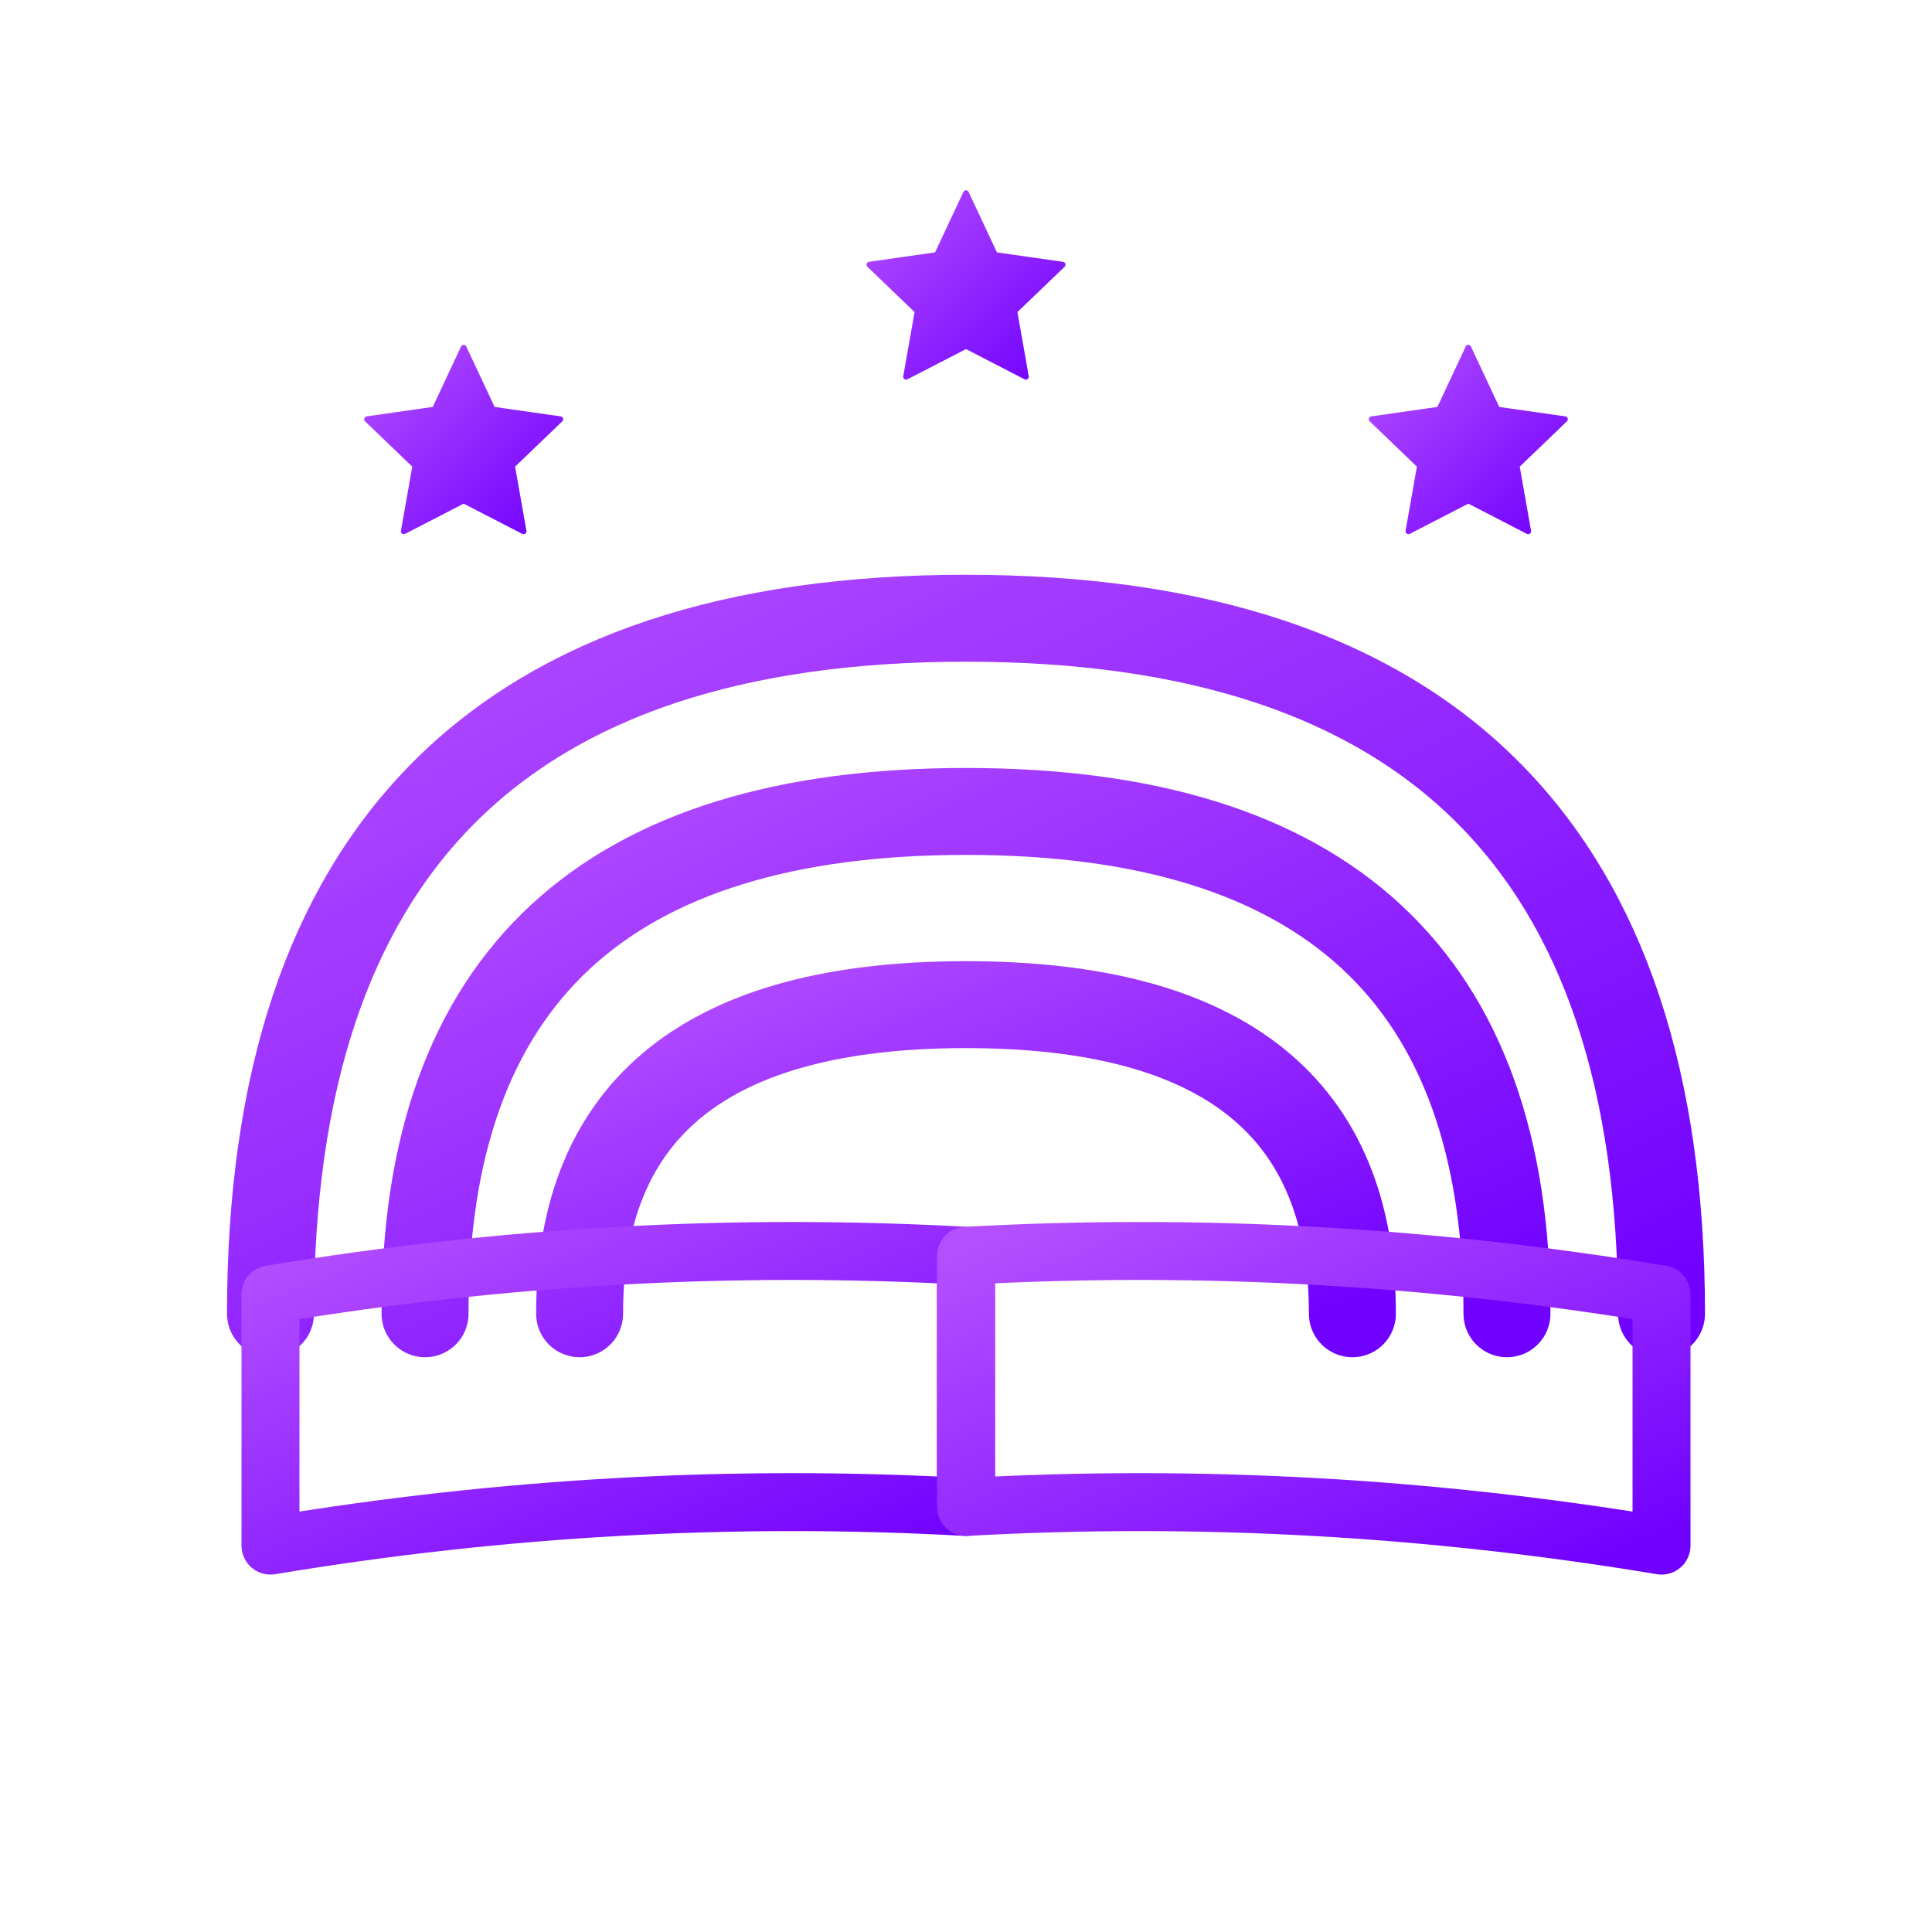
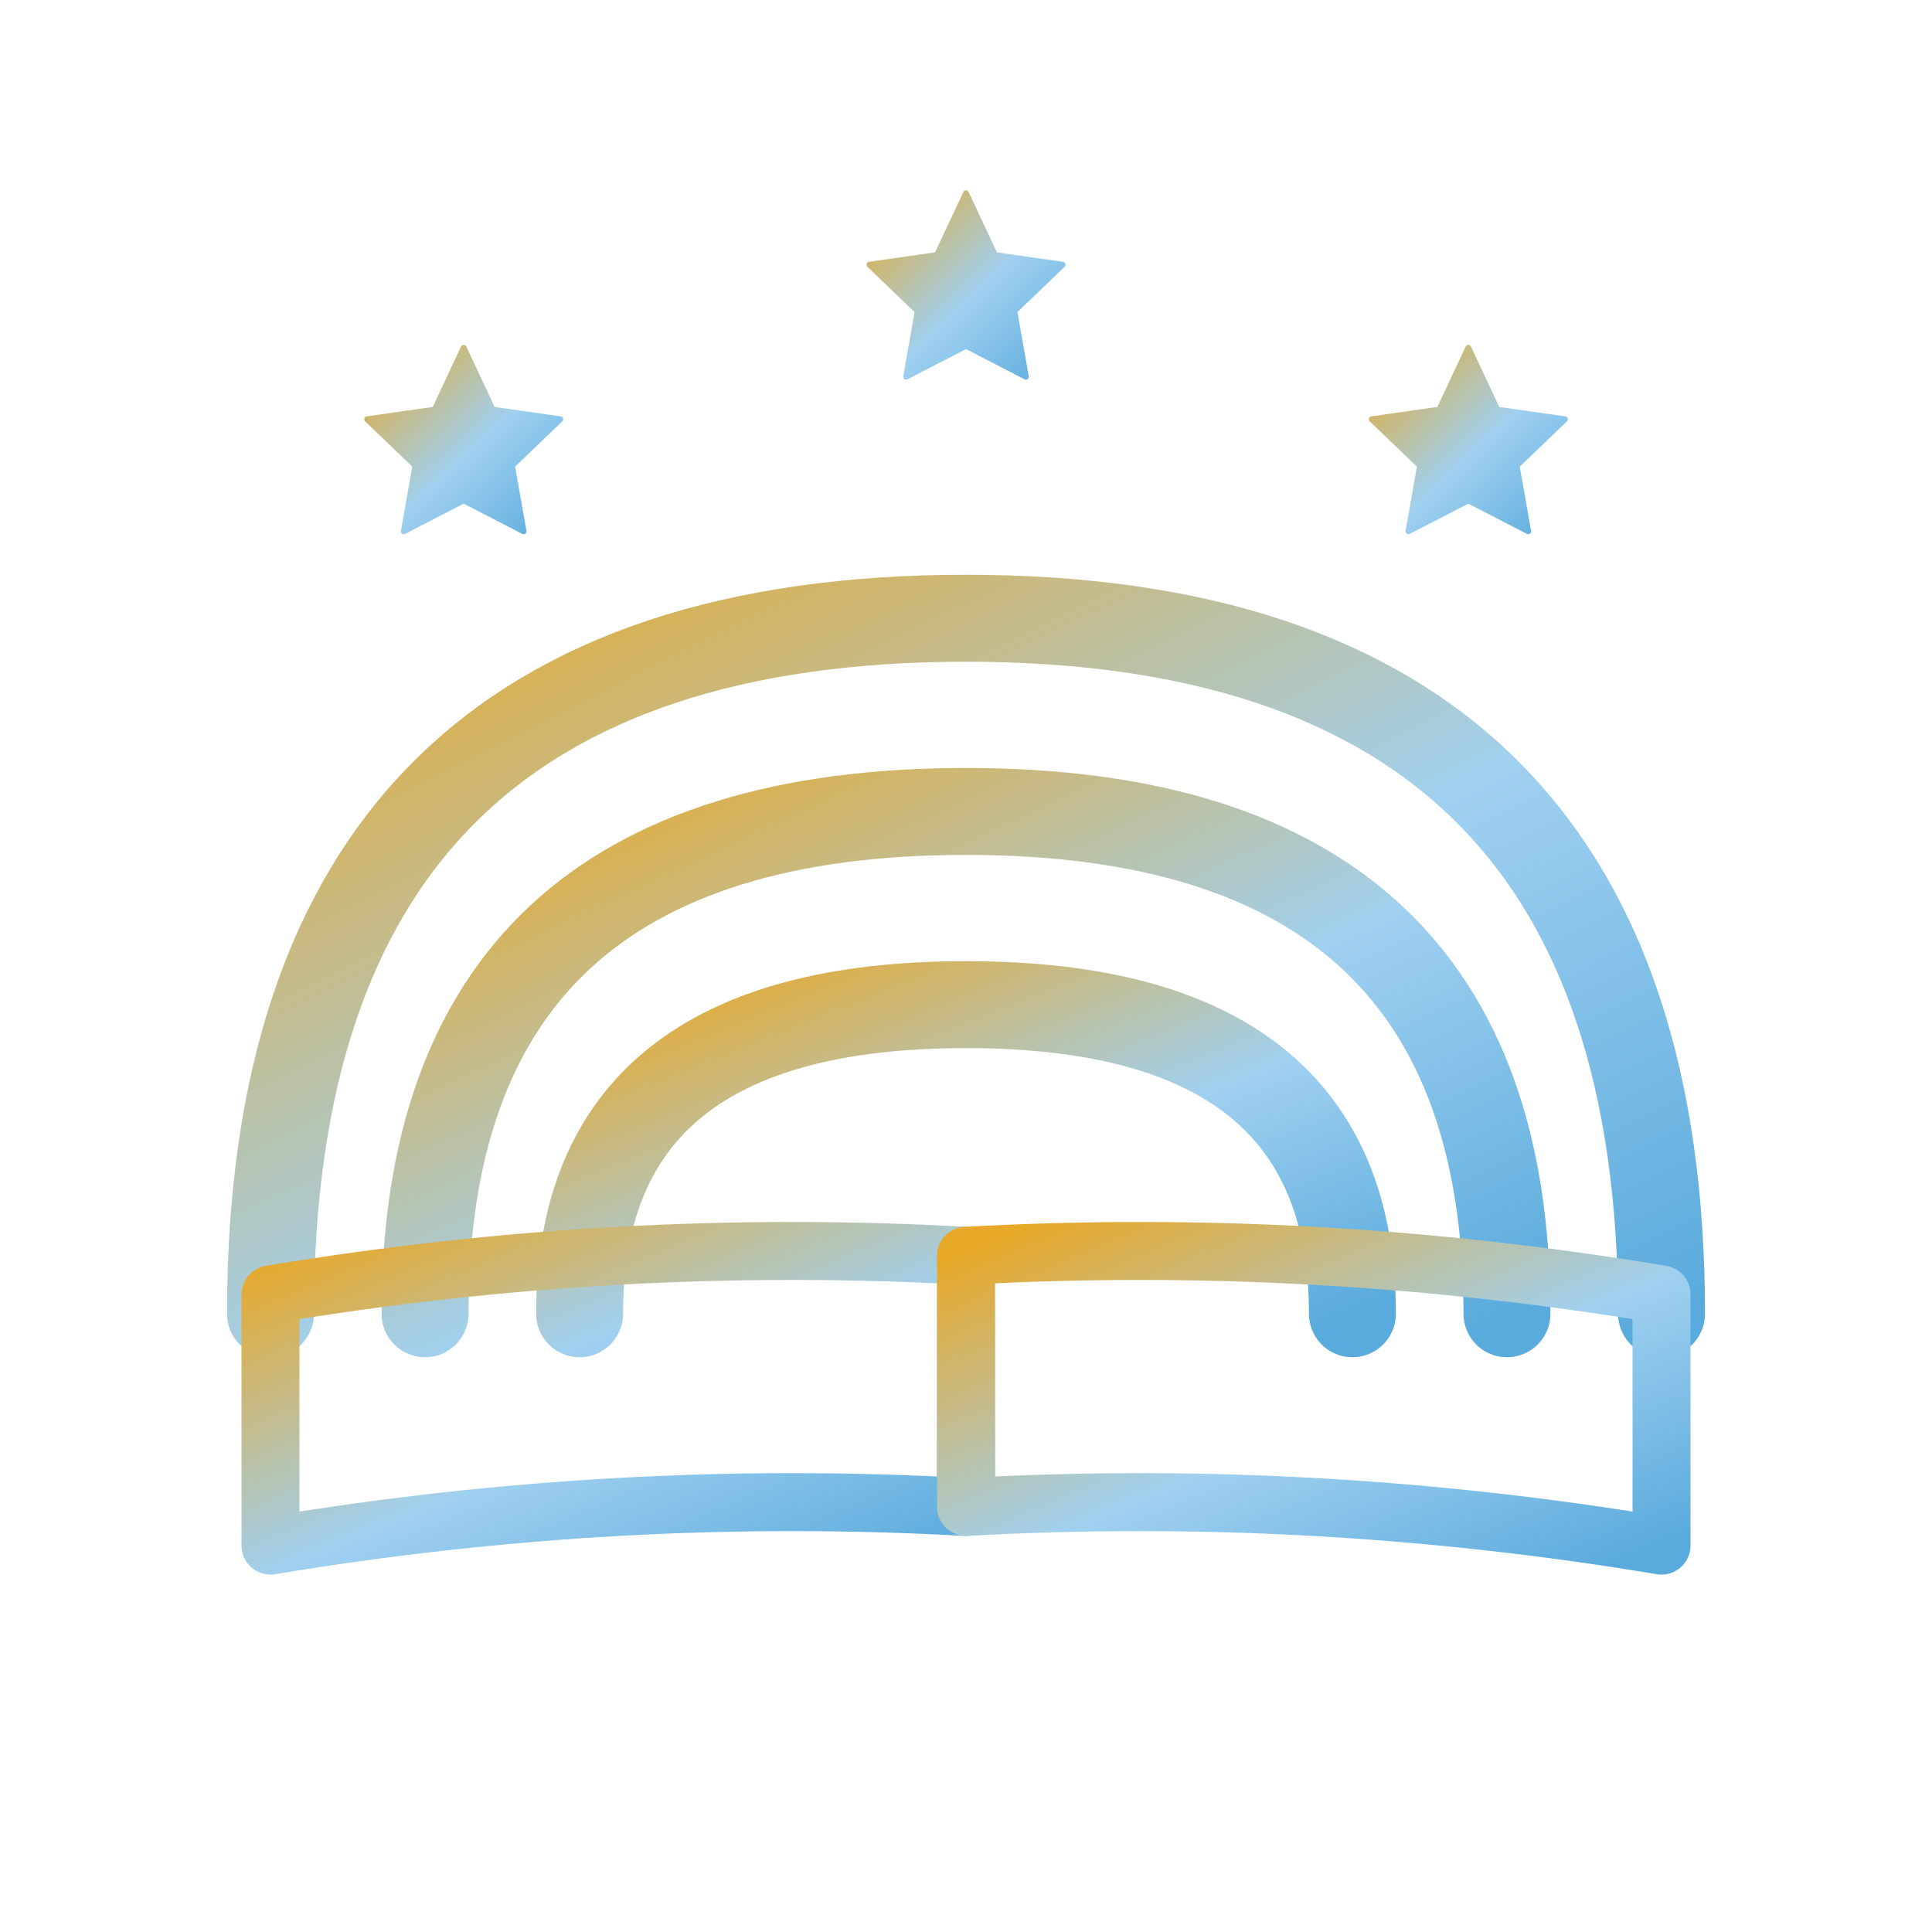
<svg xmlns="http://www.w3.org/2000/svg" viewBox="0 0 100 100" fill="none">
  <defs>
    <linearGradient id="g" x1="0%" y1="0%" x2="100%" y2="100%">
-       <stop offset="0%" stop-color="#b44fff" />
-       <stop offset="100%" stop-color="#7000ff" />
+       <stop offset="0%" stop-color="#e8a828" />
+       <stop offset="55%" stop-color="#a0d0f0" />
+       <stop offset="100%" stop-color="#5aabdd" />
    </linearGradient>
  </defs>
  <path d="M24 18 l1.5 3.2 3.5 0.5 -2.5 2.4 0.6 3.4 -3.1-1.6 -3.1 1.6 0.6-3.4 -2.5-2.4 3.5-0.5z" fill="url(#g)" stroke="url(#g)" stroke-width="0.3" stroke-linejoin="round" />
  <path d="M50 10 l1.5 3.2 3.5 0.5 -2.5 2.4 0.6 3.4 -3.1-1.6 -3.1 1.6 0.6-3.4 -2.5-2.4 3.5-0.5z" fill="url(#g)" stroke="url(#g)" stroke-width="0.3" stroke-linejoin="round" />
  <path d="M76 18 l1.5 3.2 3.5 0.5 -2.5 2.4 0.6 3.4 -3.1-1.6 -3.1 1.6 0.6-3.4 -2.5-2.4 3.5-0.5z" fill="url(#g)" stroke="url(#g)" stroke-width="0.3" stroke-linejoin="round" />
  <path d="M14 68 Q14 32 50 32 Q86 32 86 68" stroke="url(#g)" stroke-width="4.5" stroke-linecap="round" fill="none" />
  <path d="M22 68 Q22 42 50 42 Q78 42 78 68" stroke="url(#g)" stroke-width="4.5" stroke-linecap="round" fill="none" />
  <path d="M30 68 Q30 52 50 52 Q70 52 70 68" stroke="url(#g)" stroke-width="4.5" stroke-linecap="round" fill="none" />
  <path d="M14 67 L14 80 Q32 77 50 78 L50 65 Q32 64 14 67z" stroke="url(#g)" stroke-width="3" stroke-linejoin="round" fill="none" />
  <path d="M86 67 L86 80 Q68 77 50 78 L50 65 Q68 64 86 67z" stroke="url(#g)" stroke-width="3" stroke-linejoin="round" fill="none" />
  <line x1="50" y1="65" x2="50" y2="78" stroke="url(#g)" stroke-width="3" stroke-linecap="round" />
  <line x1="11" y1="80" x2="89" y2="80" stroke="url(#g)" stroke-width="3.5" stroke-linecap="round" />
</svg>
